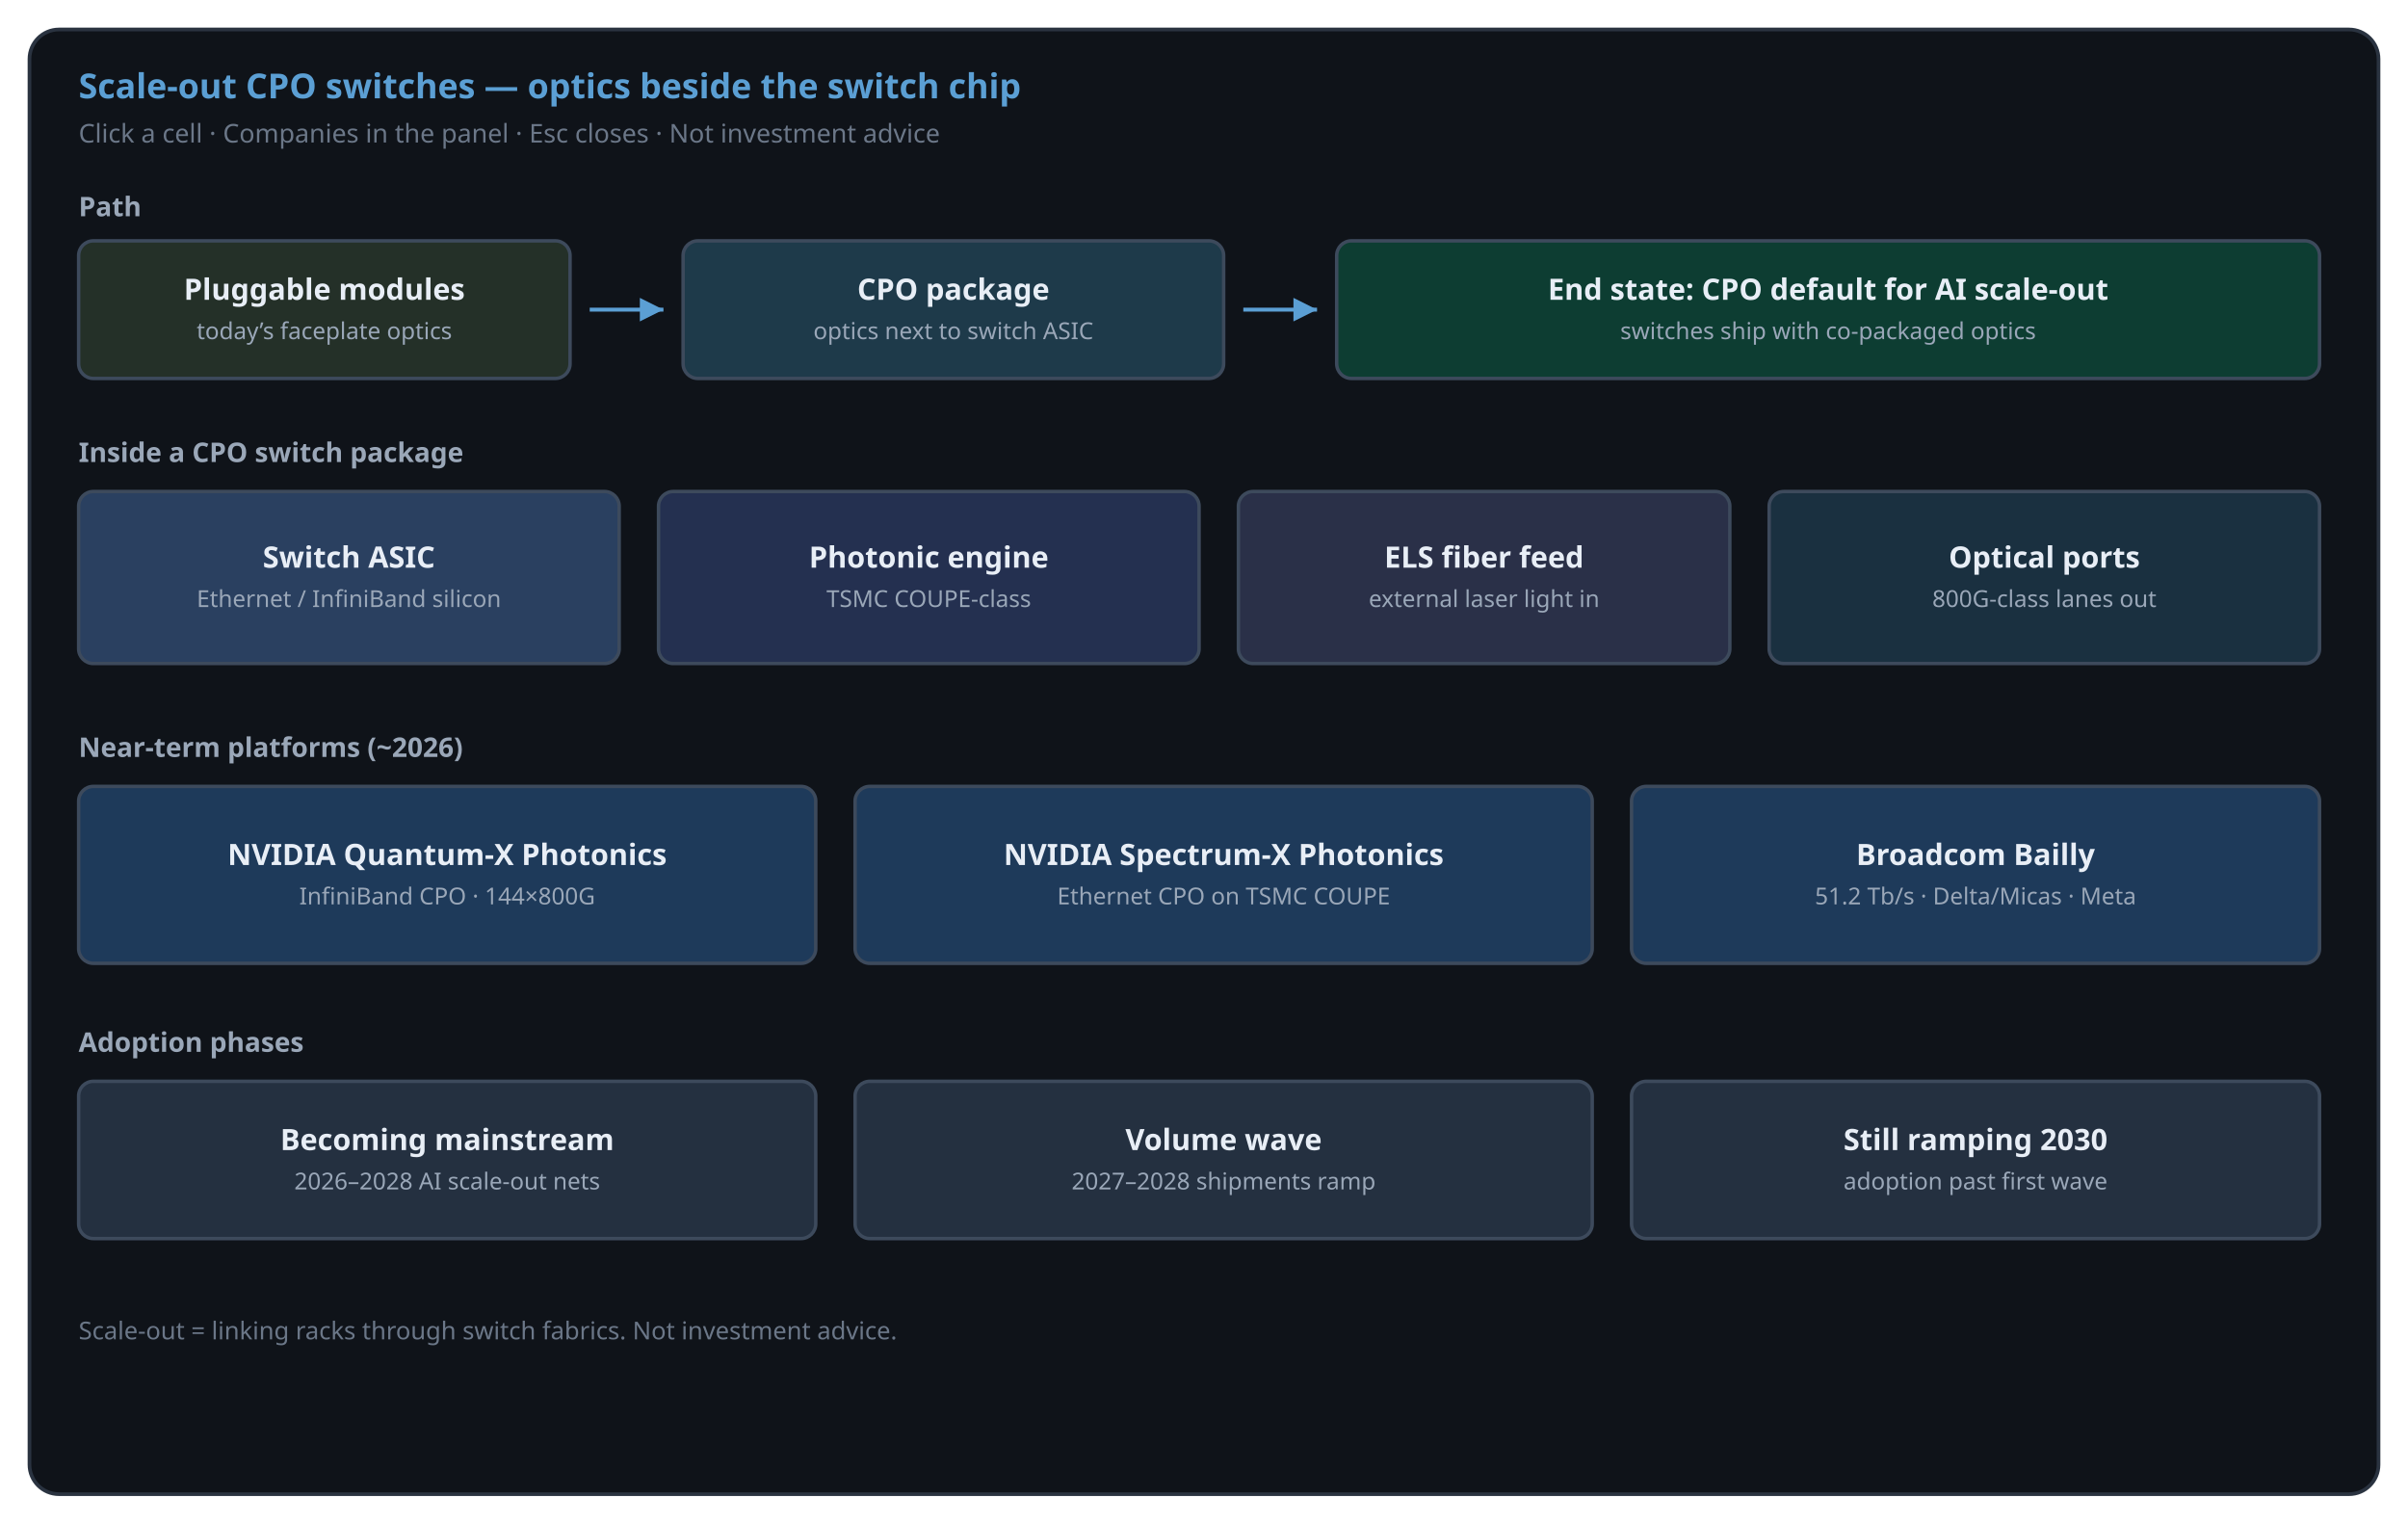
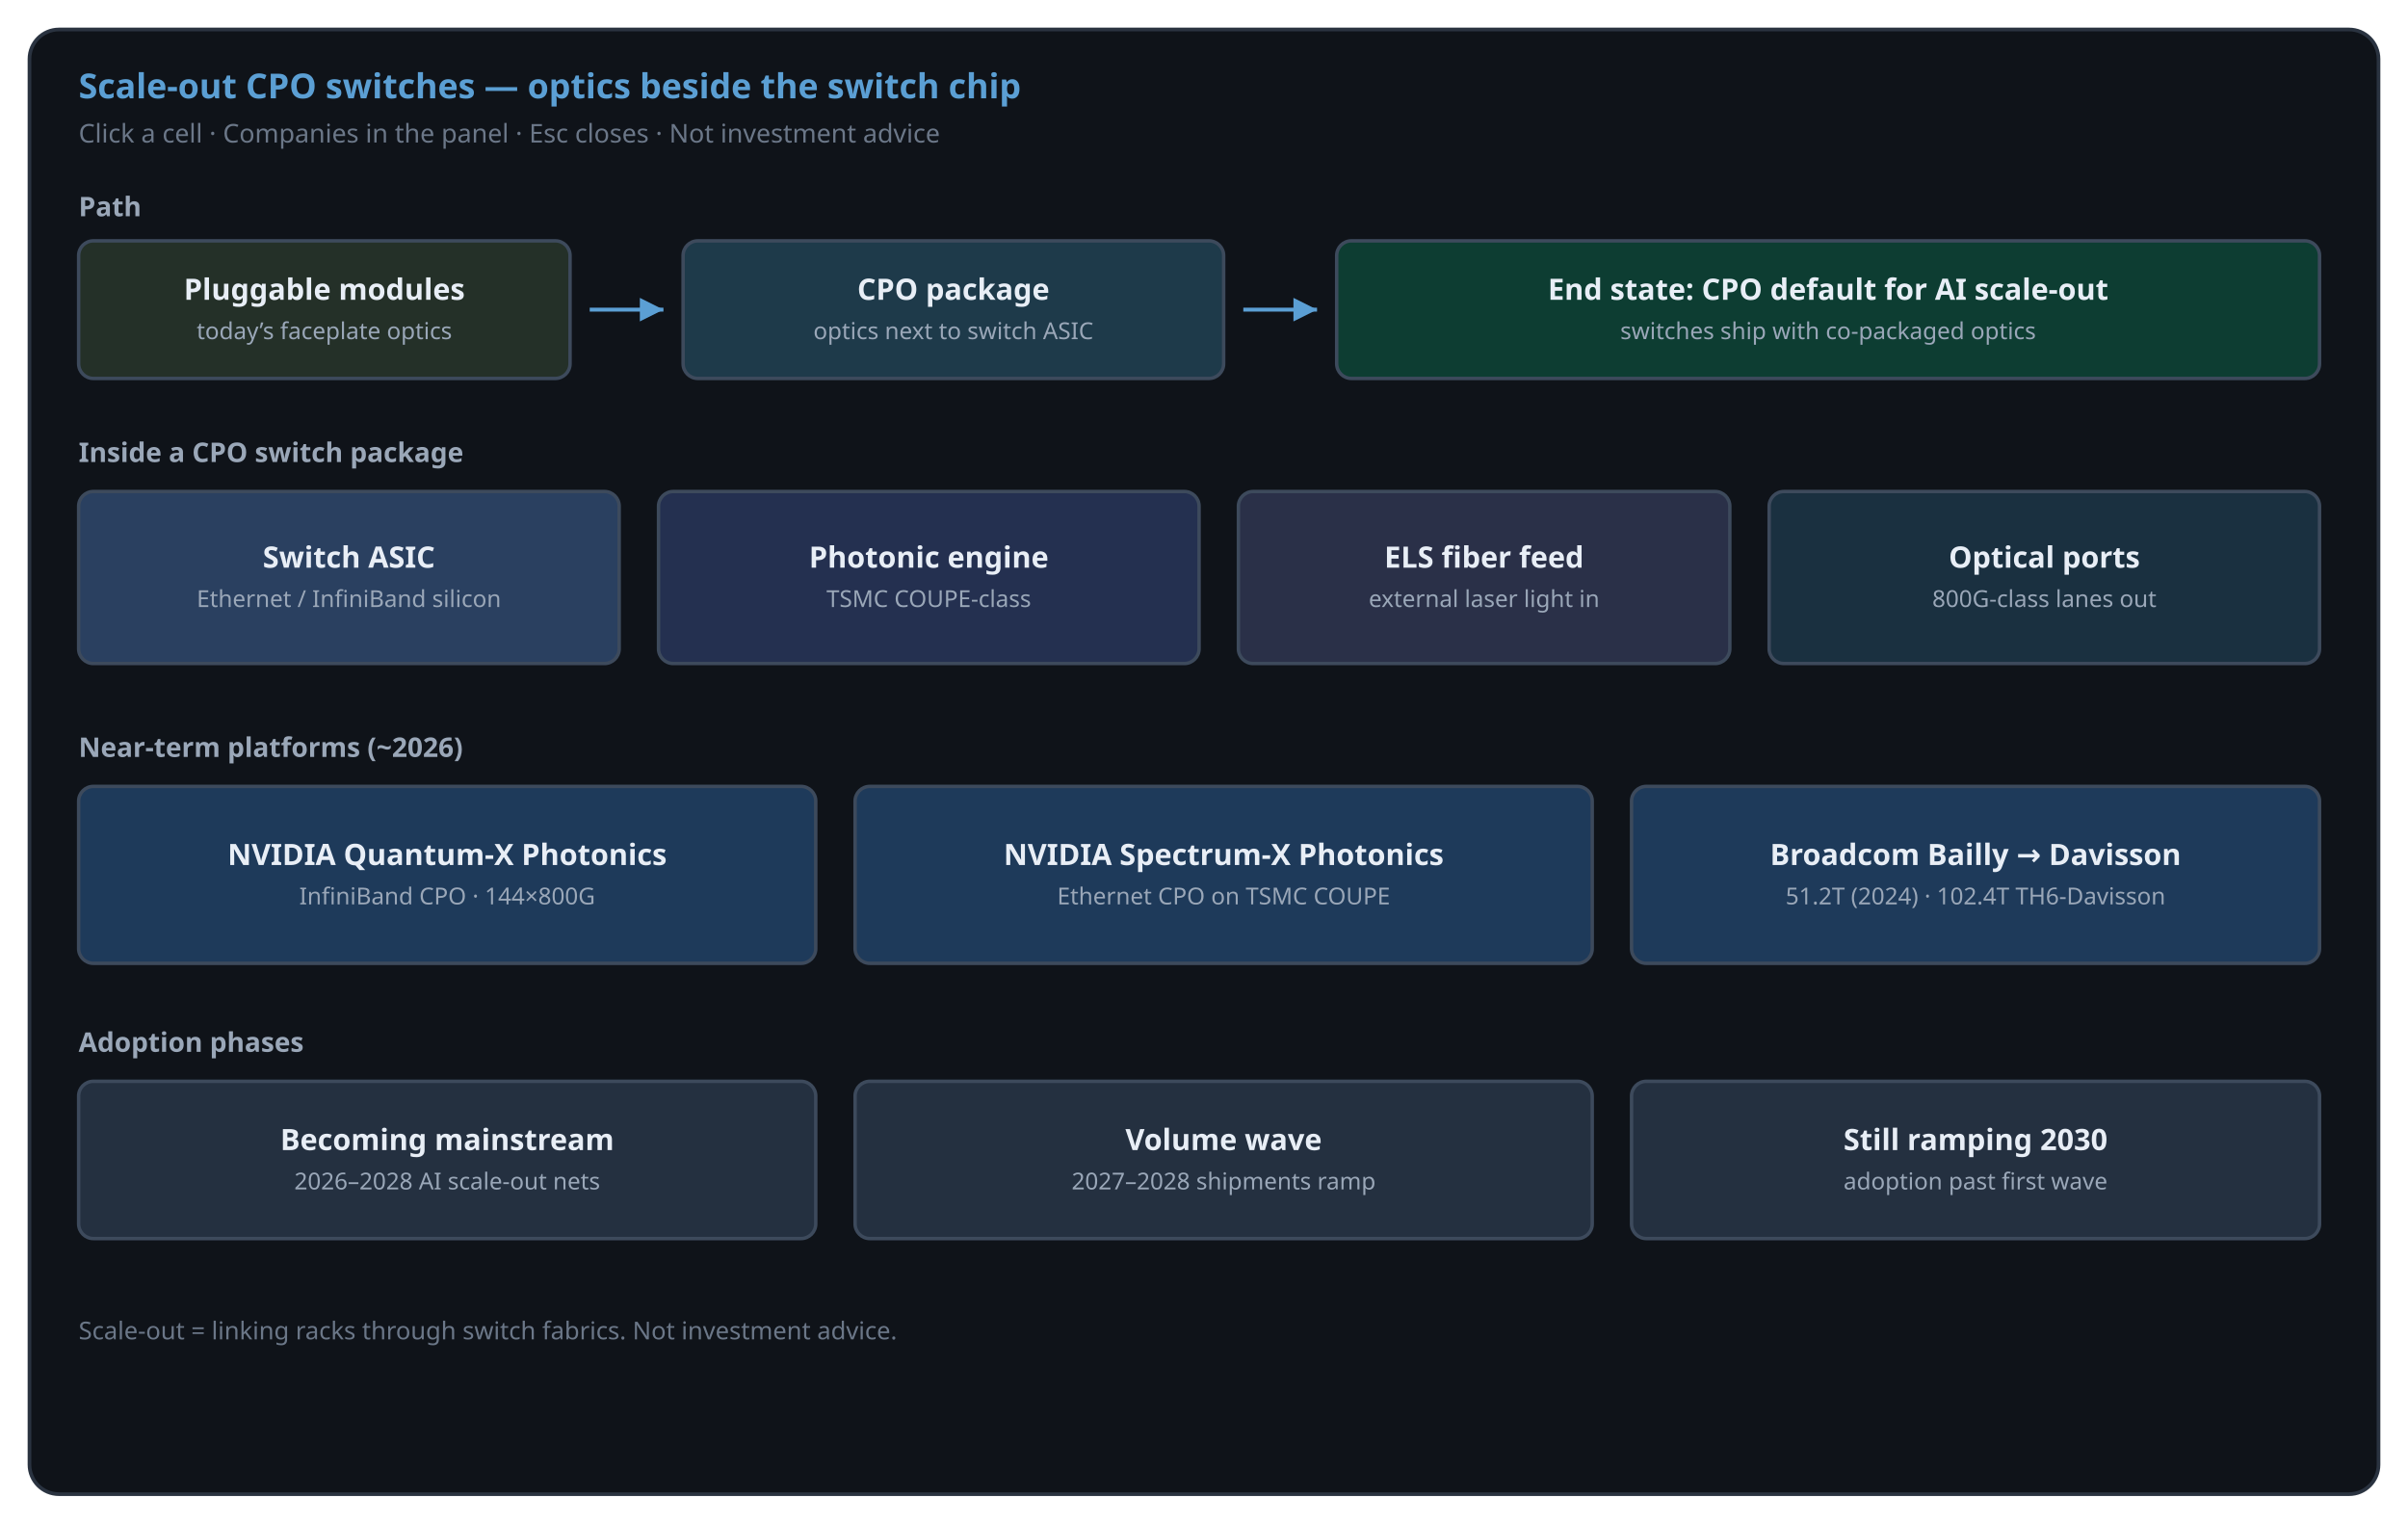
<svg xmlns="http://www.w3.org/2000/svg" viewBox="0 0 980 620" role="img" aria-labelledby="tl1-title">
  <defs>
    <marker id="arrow" markerWidth="8" markerHeight="8" refX="6" refY="3" orient="auto">
      <path d="M0,0 L6,3 L0,6 Z" fill="#5b9fd4" />
    </marker>
  </defs>
  <rect x="12" y="12" width="956" height="596" rx="12" fill="#0f1319" stroke="#2a3340" stroke-width="1.5" />
  <text x="32" y="40" fill="#5b9fd4" font-size="14" font-family="system-ui,sans-serif" font-weight="700">Scale-out CPO switches — optics beside the switch chip</text>
  <text x="32" y="58" fill="#6b7788" font-size="10.5" font-family="system-ui,sans-serif">Click a cell · Companies in the panel · Esc closes · Not investment advice</text>
  <text x="32" y="88" fill="#9aa7b8" font-size="11" font-family="system-ui,sans-serif" font-weight="600">Path</text>
  <g class="stage-hotspot" data-stage="so-pluggable" tabindex="0" role="button" focusable="true" aria-label="Pluggable modules. Activate for stage details.">
    <rect class="box" x="32" y="98" width="200" height="56" rx="6" fill="#243028" stroke="#3d4a5c" stroke-width="1.4" />
    <text x="132.0" y="122.0" text-anchor="middle" fill="#e8eef6" font-size="12" font-family="system-ui,sans-serif" font-weight="600">Pluggable modules</text>
    <text x="132.0" y="138.0" text-anchor="middle" fill="#9aa7b8" font-size="9.5" font-family="system-ui,sans-serif">today’s faceplate optics</text>
  </g>
  <line x1="240" y1="126" x2="270" y2="126" stroke="#5b9fd4" stroke-width="1.6" marker-end="url(#arrow)" />
  <g class="stage-hotspot scarcity-soon" data-stage="so-cpo-package" tabindex="0" role="button" focusable="true" aria-label="CPO package. Activate for stage details.">
    <rect class="box" x="278" y="98" width="220" height="56" rx="6" fill="#1e3a4a" stroke="#3d4a5c" stroke-width="1.4" />
    <text x="388.0" y="122.0" text-anchor="middle" fill="#e8eef6" font-size="12" font-family="system-ui,sans-serif" font-weight="600">CPO package</text>
    <text x="388.0" y="138.0" text-anchor="middle" fill="#9aa7b8" font-size="9.5" font-family="system-ui,sans-serif">optics next to switch ASIC</text>
  </g>
  <line x1="506" y1="126" x2="536" y2="126" stroke="#5b9fd4" stroke-width="1.6" marker-end="url(#arrow)" />
  <g class="stage-hotspot" data-stage="so-end" tabindex="0" role="button" focusable="true" aria-label="End state: CPO default for AI scale-out. Activate for stage details.">
    <rect class="box" x="544" y="98" width="400" height="56" rx="6" fill="#0d3d32" stroke="#3d4a5c" stroke-width="1.4" />
    <text x="744.0" y="122.0" text-anchor="middle" fill="#e8eef6" font-size="12" font-family="system-ui,sans-serif" font-weight="600">End state: CPO default for AI scale-out</text>
    <text x="744.0" y="138.0" text-anchor="middle" fill="#9aa7b8" font-size="9.5" font-family="system-ui,sans-serif">switches ship with co-packaged optics</text>
  </g>
  <text x="32" y="188" fill="#9aa7b8" font-size="11" font-family="system-ui,sans-serif" font-weight="600">Inside a CPO switch package</text>
  <g class="stage-hotspot" data-stage="so-switch-asic" tabindex="0" role="button" focusable="true" aria-label="Switch ASIC. Activate for stage details.">
    <rect class="box" x="32" y="200" width="220" height="70" rx="6" fill="#2a4060" stroke="#3d4a5c" stroke-width="1.4" />
    <text x="142.0" y="231.0" text-anchor="middle" fill="#e8eef6" font-size="12" font-family="system-ui,sans-serif" font-weight="600">Switch ASIC</text>
    <text x="142.0" y="247.0" text-anchor="middle" fill="#9aa7b8" font-size="9.5" font-family="system-ui,sans-serif">Ethernet / InfiniBand silicon</text>
  </g>
  <g class="stage-hotspot scarcity-soon" data-stage="so-coupe" tabindex="0" role="button" focusable="true" aria-label="Photonic engine. Activate for stage details.">
    <rect class="box" x="268" y="200" width="220" height="70" rx="6" fill="#243050" stroke="#3d4a5c" stroke-width="1.4" />
    <text x="378.0" y="231.0" text-anchor="middle" fill="#e8eef6" font-size="12" font-family="system-ui,sans-serif" font-weight="600">Photonic engine</text>
    <text x="378.0" y="247.0" text-anchor="middle" fill="#9aa7b8" font-size="9.5" font-family="system-ui,sans-serif">TSMC COUPE-class</text>
  </g>
  <g class="stage-hotspot" data-stage="so-els-feed" tabindex="0" role="button" focusable="true" aria-label="ELS fiber feed. Activate for stage details.">
    <rect class="box" x="504" y="200" width="200" height="70" rx="6" fill="#2a3048" stroke="#3d4a5c" stroke-width="1.4" />
    <text x="604.0" y="231.0" text-anchor="middle" fill="#e8eef6" font-size="12" font-family="system-ui,sans-serif" font-weight="600">ELS fiber feed</text>
    <text x="604.0" y="247.0" text-anchor="middle" fill="#9aa7b8" font-size="9.5" font-family="system-ui,sans-serif">external laser light in</text>
  </g>
  <g class="stage-hotspot" data-stage="so-ports" tabindex="0" role="button" focusable="true" aria-label="Optical ports. Activate for stage details.">
    <rect class="box" x="720" y="200" width="224" height="70" rx="6" fill="#1a3040" stroke="#3d4a5c" stroke-width="1.4" />
    <text x="832.0" y="231.0" text-anchor="middle" fill="#e8eef6" font-size="12" font-family="system-ui,sans-serif" font-weight="600">Optical ports</text>
    <text x="832.0" y="247.0" text-anchor="middle" fill="#9aa7b8" font-size="9.5" font-family="system-ui,sans-serif">800G-class lanes out</text>
  </g>
  <text x="32" y="308" fill="#9aa7b8" font-size="11" font-family="system-ui,sans-serif" font-weight="600">Near-term platforms (~2026)</text>
  <g class="stage-hotspot scarcity-soon" data-stage="so-quantum-x" tabindex="0" role="button" focusable="true" aria-label="NVIDIA Quantum-X Photonics. Activate for stage details.">
    <rect class="box" x="32" y="320" width="300" height="72" rx="6" fill="#1e3a5a" stroke="#3d4a5c" stroke-width="1.4" />
    <text x="182.0" y="352.0" text-anchor="middle" fill="#e8eef6" font-size="12" font-family="system-ui,sans-serif" font-weight="600">NVIDIA Quantum-X Photonics</text>
    <text x="182.0" y="368.0" text-anchor="middle" fill="#9aa7b8" font-size="9.5" font-family="system-ui,sans-serif">InfiniBand CPO · 144×800G</text>
  </g>
  <g class="stage-hotspot scarcity-soon" data-stage="so-spectrum-x" tabindex="0" role="button" focusable="true" aria-label="NVIDIA Spectrum-X Photonics. Activate for stage details.">
    <rect class="box" x="348" y="320" width="300" height="72" rx="6" fill="#1e3a5a" stroke="#3d4a5c" stroke-width="1.4" />
    <text x="498.0" y="352.0" text-anchor="middle" fill="#e8eef6" font-size="12" font-family="system-ui,sans-serif" font-weight="600">NVIDIA Spectrum-X Photonics</text>
    <text x="498.0" y="368.0" text-anchor="middle" fill="#9aa7b8" font-size="9.5" font-family="system-ui,sans-serif">Ethernet CPO on TSMC COUPE</text>
  </g>
-   <g class="stage-hotspot scarcity-soon" data-stage="so-bailly" tabindex="0" role="button" focusable="true" aria-label="Broadcom Bailly. Activate for stage details.">
+   <g class="stage-hotspot scarcity-soon" data-stage="so-bailly" tabindex="0" role="button" focusable="true" aria-label="Broadcom Bailly → Davisson. Activate for stage details.">
    <rect class="box" x="664" y="320" width="280" height="72" rx="6" fill="#1e3a5a" stroke="#3d4a5c" stroke-width="1.4" />
-     <text x="804.0" y="352.0" text-anchor="middle" fill="#e8eef6" font-size="12" font-family="system-ui,sans-serif" font-weight="600">Broadcom Bailly</text>
-     <text x="804.0" y="368.0" text-anchor="middle" fill="#9aa7b8" font-size="9.5" font-family="system-ui,sans-serif">51.2 Tb/s · Delta/Micas · Meta</text>
+     <text x="804.0" y="352.0" text-anchor="middle" fill="#e8eef6" font-size="12" font-family="system-ui,sans-serif" font-weight="600">Broadcom Bailly → Davisson</text>
+     <text x="804.0" y="368.0" text-anchor="middle" fill="#9aa7b8" font-size="9.5" font-family="system-ui,sans-serif">51.2T (2024) · 102.4T TH6-Davisson</text>
  </g>
  <text x="32" y="428" fill="#9aa7b8" font-size="11" font-family="system-ui,sans-serif" font-weight="600">Adoption phases</text>
  <g class="stage-hotspot" data-stage="so-mainstream" tabindex="0" role="button" focusable="true" aria-label="Becoming mainstream. Activate for stage details.">
    <rect class="box" x="32" y="440" width="300" height="64" rx="6" fill="#243040" stroke="#3d4a5c" stroke-width="1.4" />
    <text x="182.0" y="468.0" text-anchor="middle" fill="#e8eef6" font-size="12" font-family="system-ui,sans-serif" font-weight="600">Becoming mainstream</text>
    <text x="182.0" y="484.0" text-anchor="middle" fill="#9aa7b8" font-size="9.5" font-family="system-ui,sans-serif">2026–2028 AI scale-out nets</text>
  </g>
  <g class="stage-hotspot scarcity-soon" data-stage="so-volume" tabindex="0" role="button" focusable="true" aria-label="Volume wave. Activate for stage details.">
    <rect class="box" x="348" y="440" width="300" height="64" rx="6" fill="#243040" stroke="#3d4a5c" stroke-width="1.4" />
    <text x="498.0" y="468.0" text-anchor="middle" fill="#e8eef6" font-size="12" font-family="system-ui,sans-serif" font-weight="600">Volume wave</text>
    <text x="498.0" y="484.0" text-anchor="middle" fill="#9aa7b8" font-size="9.5" font-family="system-ui,sans-serif">2027–2028 shipments ramp</text>
  </g>
  <g class="stage-hotspot" data-stage="so-ramp-2030" tabindex="0" role="button" focusable="true" aria-label="Still ramping 2030. Activate for stage details.">
    <rect class="box" x="664" y="440" width="280" height="64" rx="6" fill="#243040" stroke="#3d4a5c" stroke-width="1.4" />
    <text x="804.0" y="468.0" text-anchor="middle" fill="#e8eef6" font-size="12" font-family="system-ui,sans-serif" font-weight="600">Still ramping 2030</text>
    <text x="804.0" y="484.0" text-anchor="middle" fill="#9aa7b8" font-size="9.5" font-family="system-ui,sans-serif">adoption past first wave</text>
  </g>
  <text x="32" y="545" fill="#6b7788" font-size="10" font-family="system-ui,sans-serif">Scale-out = linking racks through switch fabrics. Not investment advice.</text>
</svg>
